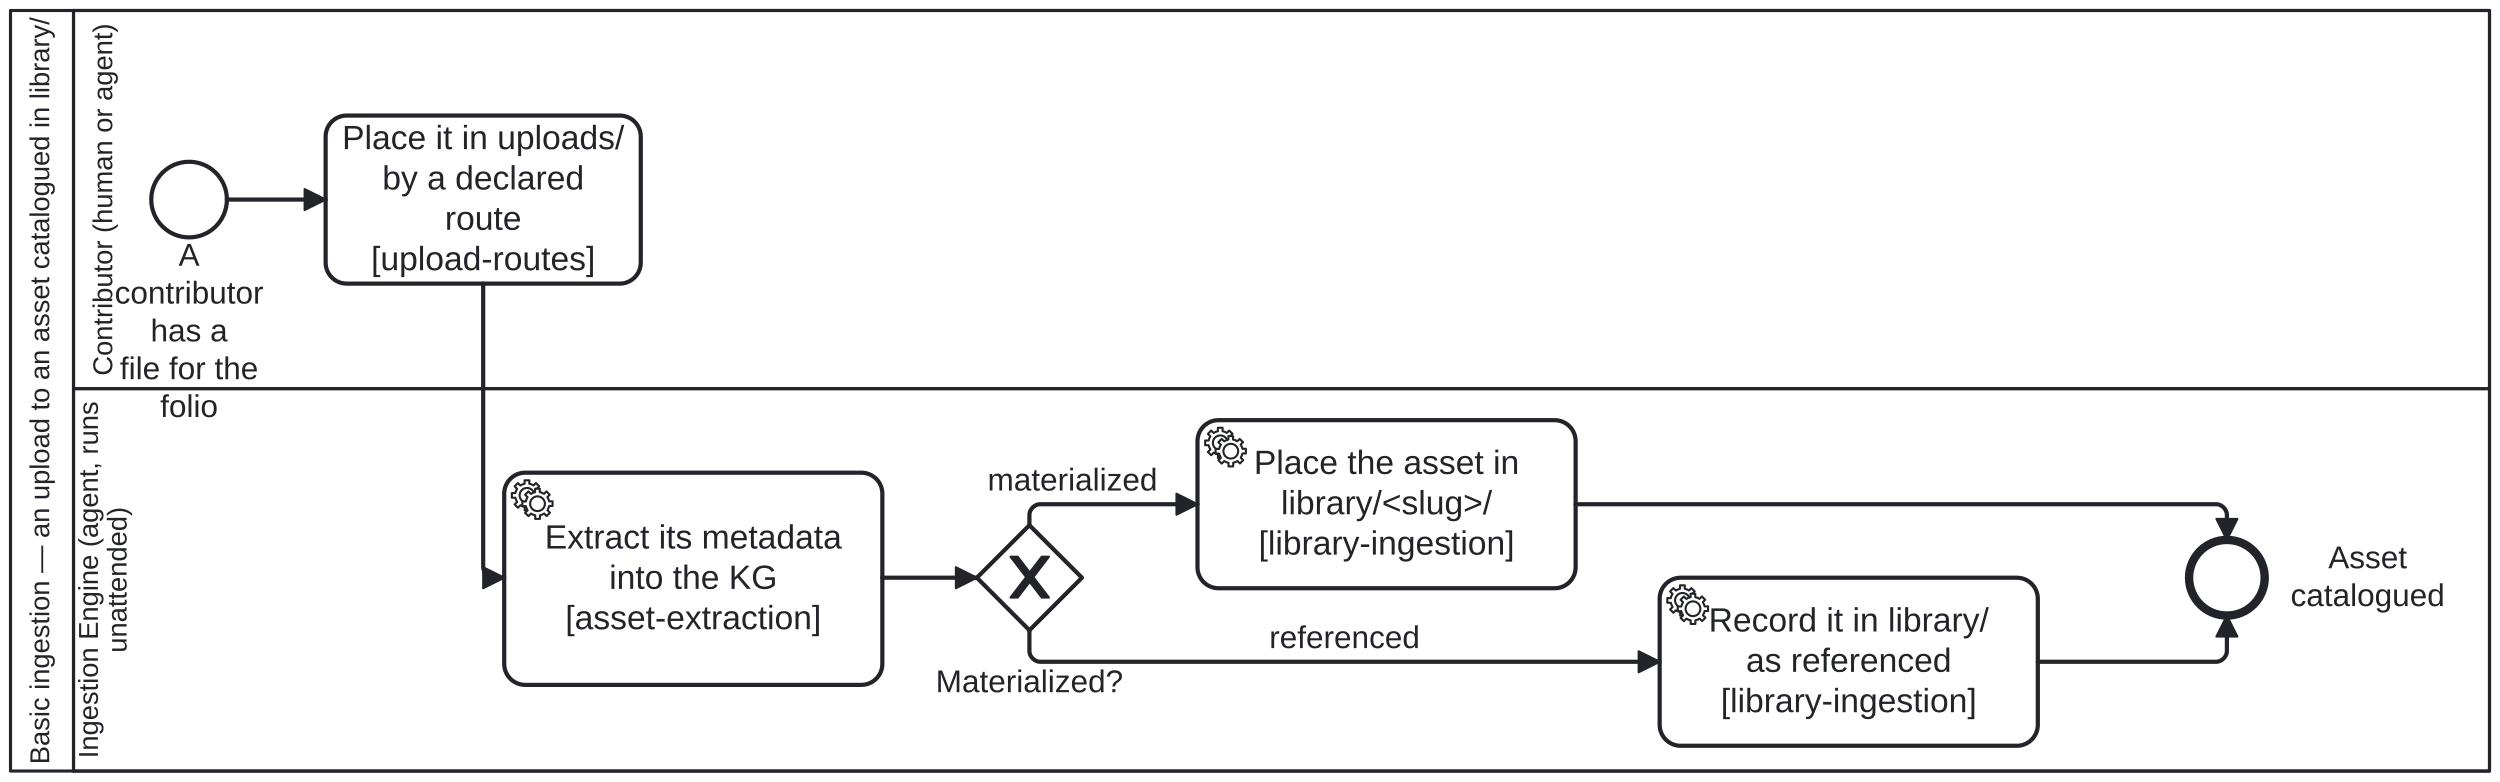
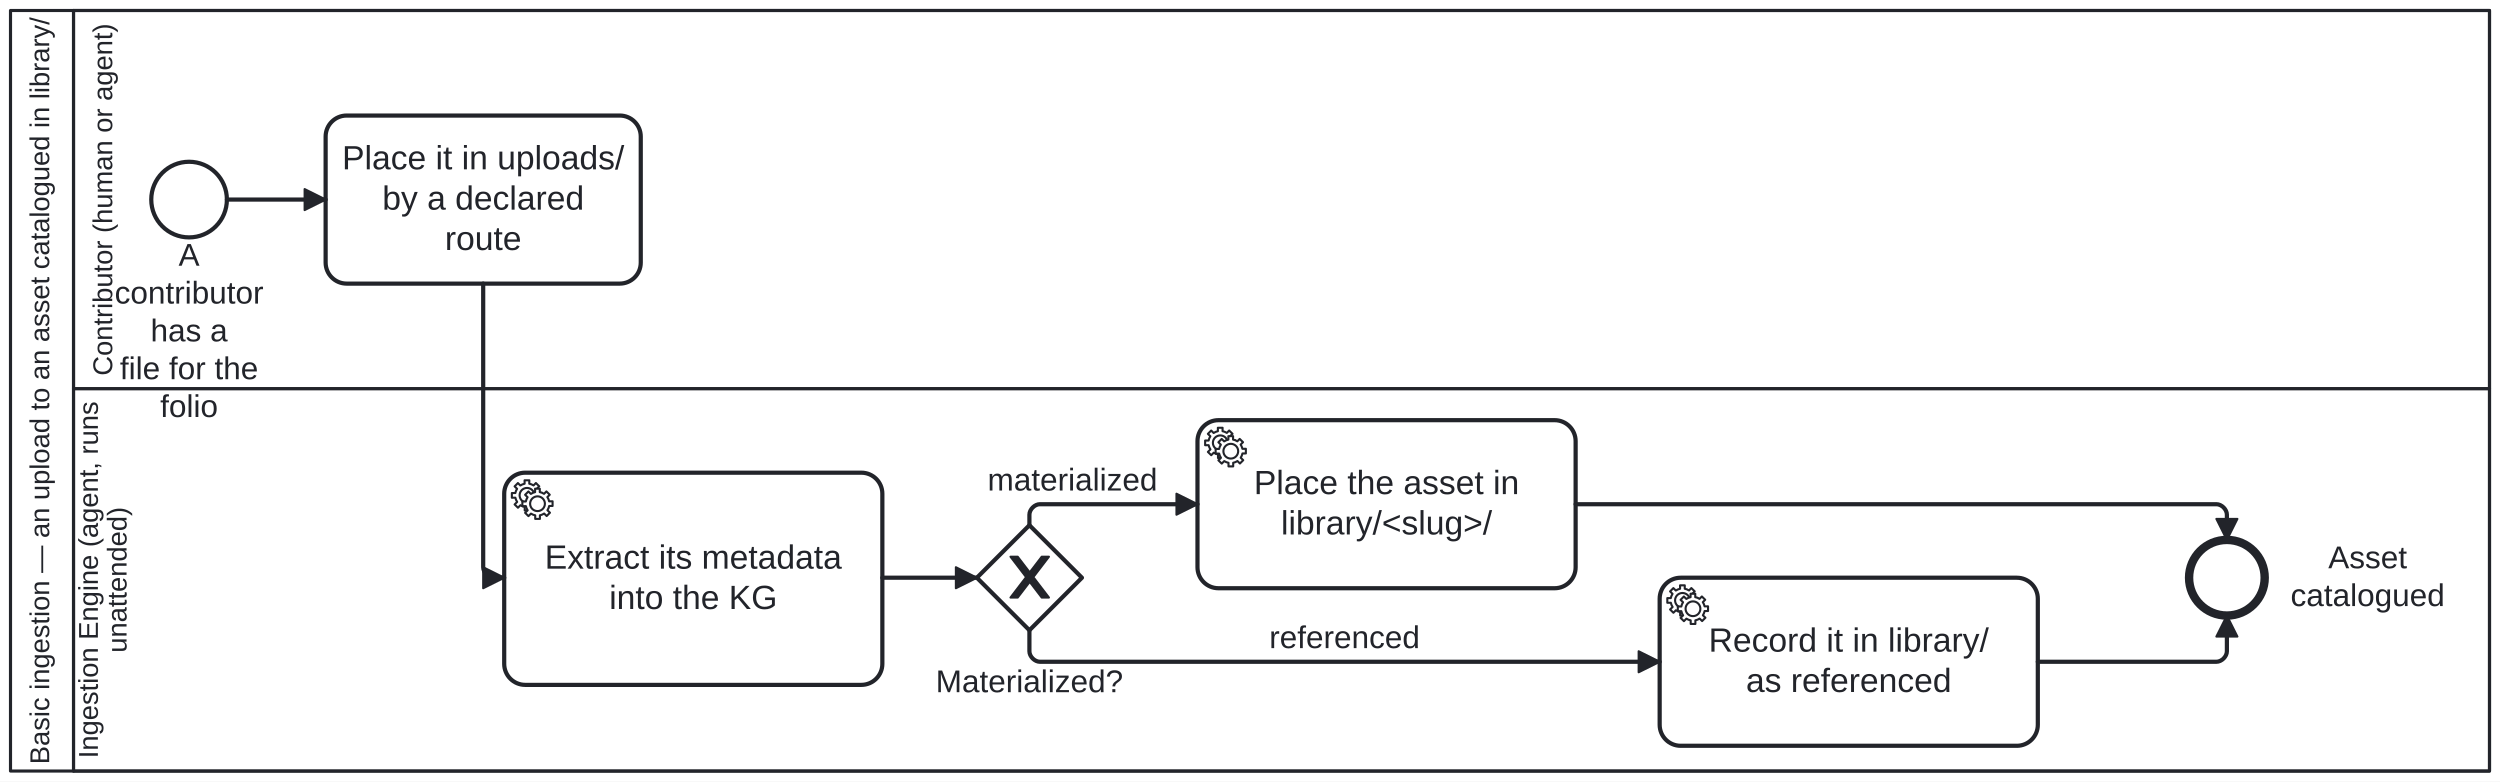
<svg xmlns="http://www.w3.org/2000/svg" width="100%" style="max-width:100%;height:auto" viewBox="155 75 1190 372" version="1.1">
  <rect x="155" y="75" width="1190" height="372" fill="#ffffff" />
  <g class="djs-group">
    <g class="djs-element djs-shape" data-element-id="Participant_Ingestion" style="display: block;" transform="matrix(1 0 0 1 160 80)">
      <g class="djs-visual">
        <rect x="0" y="0" width="1180" height="362" rx="0" ry="0" style="stroke-linecap: round; stroke-linejoin: round; stroke: rgb(34, 36, 42); stroke-width: 1.5px; fill: white; fill-opacity: 0.95;" />
        <path style="fill: none; stroke-linecap: round; stroke-linejoin: round; stroke: rgb(34, 36, 42); stroke-width: 1.5px;" d="M30,0L30,362" />
        <text lineHeight="1.05" class="djs-label" transform="matrix(-1.83697e-16 -1 1 -1.83697e-16 0 362)" style="font-family: Arial, sans-serif; font-size: 13px; font-weight: normal; fill: rgb(34, 36, 42);">
          <tspan x="3.224" y="18.413">Basic ingestion — an upload to an asset catalogued in library/</tspan>
        </text>
      </g>
      <rect class="djs-hit djs-hit-all" x="0" y="0" width="1180" height="362" style="fill: none; stroke-opacity: 0; stroke: white; stroke-width: 15px;" />
    </g>
    <g class="djs-children">
      <g class="djs-group">
        <g class="djs-element djs-shape" data-element-id="Lane_1" style="display: block;" transform="matrix(1 0 0 1 190 260)">
          <g class="djs-visual">
            <rect x="0" y="0" width="1150" height="182" rx="0" ry="0" style="stroke-linecap: round; stroke-linejoin: round; stroke: rgb(34, 36, 42); stroke-width: 1.5px; fill: white; fill-opacity: 0.25;" />
            <text lineHeight="1.05" class="djs-label" transform="matrix(-1.83697e-16 -1 1 -1.83697e-16 0 182)" style="font-family: Arial, sans-serif; font-size: 13px; font-weight: normal; fill: rgb(34, 36, 42);">
              <tspan x="6.081" y="11.588">Ingestion Engine (agent, runs </tspan>
              <tspan x="56.304" y="25.238">unattended)</tspan>
            </text>
          </g>
          <rect class="djs-hit djs-hit-all" x="0" y="0" width="1150" height="182" style="fill: none; stroke-opacity: 0; stroke: white; stroke-width: 15px;" />
        </g>
      </g>
      <g class="djs-group">
        <g class="djs-element djs-shape" data-element-id="Lane_0" style="display: block;" transform="matrix(1 0 0 1 190 80)">
          <g class="djs-visual">
            <rect x="0" y="0" width="1150" height="180" rx="0" ry="0" style="stroke-linecap: round; stroke-linejoin: round; stroke: rgb(34, 36, 42); stroke-width: 1.5px; fill: white; fill-opacity: 0.25;" />
            <text lineHeight="1.05" class="djs-label" transform="matrix(-1.83697e-16 -1 1 -1.83697e-16 0 180)" style="font-family: Arial, sans-serif; font-size: 13px; font-weight: normal; fill: rgb(34, 36, 42);">
              <tspan x="6.179" y="18.413">Contributor (human or agent)</tspan>
            </text>
          </g>
          <rect class="djs-hit djs-hit-all" x="0" y="0" width="1150" height="180" style="fill: none; stroke-opacity: 0; stroke: white; stroke-width: 15px;" />
        </g>
      </g>
      <g class="djs-group">
        <g class="djs-element djs-shape" data-element-id="StartEvent_Dropped" style="display: block;" transform="matrix(1 0 0 1 227 152)">
          <g class="djs-visual">
            <circle cx="18" cy="18" r="18" style="stroke-linecap: round; stroke-linejoin: round; stroke: rgb(34, 36, 42); stroke-width: 2px; fill: white; fill-opacity: 0.95;" />
          </g>
          <rect class="djs-hit djs-hit-all" x="0" y="0" width="36" height="36" style="fill: none; stroke-opacity: 0; stroke: white; stroke-width: 15px;" />
        </g>
      </g>
      <g class="djs-group">
        <g class="djs-element djs-shape" data-element-id="StartEvent_Dropped_label" style="display: block;" transform="matrix(1 0 0 1 202 188)">
          <g class="djs-visual">
            <text lineHeight="1.2" class="djs-label" style="font-family: Arial, sans-serif; font-size: 15px; font-weight: normal; fill: rgb(34, 36, 42);">
              <tspan x="37.998" y="13.5">A </tspan>
              <tspan x="7.565" y="31.5">contributor </tspan>
              <tspan x="24.653" y="49.5">has a</tspan>
              <tspan x="10.067" y="67.5">file for the </tspan>
              <tspan x="29.241" y="85.5">folio</tspan>
            </text>
          </g>
          <rect class="djs-hit djs-hit-all" x="0" y="0" width="86" height="72" style="fill: none; stroke-opacity: 0; stroke: white; stroke-width: 15px;" />
        </g>
      </g>
      <g class="djs-group">
        <g class="djs-element djs-shape" data-element-id="Task_Place" style="display: block;" transform="matrix(1 0 0 1 310 130)">
          <g class="djs-visual">
            <rect x="0" y="0" width="150" height="80" rx="10" ry="10" style="stroke-linecap: round; stroke-linejoin: round; stroke: rgb(34, 36, 42); stroke-width: 2px; fill: white; fill-opacity: 0.95;" />
            <text lineHeight="1.2" class="djs-label" style="font-family: Arial, sans-serif; font-size: 16px; font-weight: normal; fill: rgb(34, 36, 42);">
-               <tspan x="7.848" y="16">Place it in uploads/</tspan>
-               <tspan x="26.969" y="35.2">by a declared </tspan>
-               <tspan x="56.766" y="54.4">route</tspan>
-               <tspan x="21.633" y="73.6">[upload-routes]</tspan>
+               <tspan x="7.848" y="25.6">Place it in uploads/</tspan>
+               <tspan x="26.969" y="44.8">by a declared </tspan>
+               <tspan x="56.766" y="64">route</tspan>
            </text>
          </g>
          <rect class="djs-hit djs-hit-all" x="0" y="0" width="150" height="80" style="fill: none; stroke-opacity: 0; stroke: white; stroke-width: 15px;" />
        </g>
      </g>
      <g class="djs-group">
        <g class="djs-element djs-shape" data-element-id="Task_ExtractMetadata" style="display: block;" transform="matrix(1 0 0 1 395 300)">
          <g class="djs-visual">
            <rect x="0" y="0" width="180" height="101" rx="10" ry="10" style="stroke-linecap: round; stroke-linejoin: round; stroke: rgb(34, 36, 42); stroke-width: 2px; fill: white; fill-opacity: 0.95;" />
            <text lineHeight="1.2" class="djs-label" style="font-family: Arial, sans-serif; font-size: 16px; font-weight: normal; fill: rgb(34, 36, 42);">
-               <tspan x="19.305" y="36.1">Extract its metadata</tspan>
-               <tspan x="49.977" y="55.3">into the KG</tspan>
-               <tspan x="29.086" y="74.5">[asset-extraction]</tspan>
+               <tspan x="19.305" y="45.7">Extract its metadata</tspan>
+               <tspan x="49.977" y="64.9">into the KG</tspan>
            </text>
            <circle cx="5" cy="5" r="5" transform="translate(6, 6)" style="stroke-linecap: round; stroke-linejoin: round; stroke: none; stroke-width: 2px; fill: white;" />
            <path d="m 12,18 v -1.713 c 0.352,-0.07 0.704,-0.178 1.048,-0.321 0.344,-0.145 0.666,-0.321 0.966,-0.521 l 1.194,1.18 1.567,-1.577 -1.195,-1.18 c 0.403,-0.614 0.683,-1.299 0.825,-2.018 l 1.622,-0.01 v -2.22 l -1.637,0.01 c -0.073,-0.352 -0.178,-0.7 -0.324,-1.044 -0.145,-0.344 -0.321,-0.664 -0.523,-0.962 l 1.131,-1.136 -1.583,-1.563 -1.13,1.136 c -0.614,-0.401 -1.303,-0.681 -2.023,-0.822 l 0.009,-1.619 h -2.241 l 0.004,1.631 c -0.354,0.074 -0.705,0.18 -1.05,0.324 -0.344,0.144 -0.665,0.321 -0.964,0.52 l -1.17,-1.158 -1.567,1.579 1.168,1.157 c -0.403,0.613 -0.683,1.298 -0.825,2.017 l -1.659,0.003 v 2.222 l 1.672,-0.006 c 0.073,0.351 0.18,0.702 0.324,1.045 0.145,0.344 0.321,0.664 0.523,0.961 l -1.199,1.197 1.584,1.56 1.196,-1.193 c 0.614,0.403 1.303,0.682 2.023,0.823 l 7.19e-4,1.699 h 2.227 z m 0.221,-3.996 c -1.789,0.75 -3.858,-0.093 -4.61,-1.874 -0.752,-1.783 0.091,-3.846 1.88,-4.596 1.788,-0.749 3.857,0.093 4.609,1.874 0.752,1.782 -0.091,3.846 -1.88,4.596 z" style="fill: white; stroke-linecap: round; stroke-linejoin: round; stroke: rgb(34, 36, 42); stroke-width: 1px;" />
            <circle cx="5" cy="5" r="5" transform="translate(11, 10)" style="stroke-linecap: round; stroke-linejoin: round; stroke: none; stroke-width: 2px; fill: white;" />
            <path d="m 17,22 v -1.713 c 0.352,-0.07 0.704,-0.178 1.048,-0.321 0.344,-0.145 0.666,-0.321 0.966,-0.521 l 1.194,1.18 1.567,-1.577 -1.195,-1.18 c 0.403,-0.614 0.683,-1.299 0.825,-2.018 l 1.622,-0.01 v -2.22 l -1.637,0.01 c -0.073,-0.352 -0.178,-0.7 -0.324,-1.044 -0.145,-0.344 -0.321,-0.664 -0.523,-0.962 l 1.131,-1.136 -1.583,-1.563 -1.13,1.136 c -0.614,-0.401 -1.303,-0.681 -2.023,-0.822 l 0.009,-1.619 h -2.241 l 0.004,1.631 c -0.354,0.074 -0.705,0.18 -1.05,0.324 -0.344,0.144 -0.665,0.321 -0.964,0.52 l -1.17,-1.158 -1.567,1.579 1.168,1.157 c -0.403,0.613 -0.683,1.298 -0.825,2.017 l -1.659,0.003 v 2.222 l 1.672,-0.006 c 0.073,0.351 0.18,0.702 0.324,1.045 0.145,0.344 0.321,0.664 0.523,0.961 l -1.199,1.197 1.584,1.56 1.196,-1.193 c 0.614,0.403 1.303,0.682 2.023,0.823 l 7.19e-4,1.699 h 2.227 z m 0.221,-3.996 c -1.789,0.75 -3.858,-0.093 -4.61,-1.874 -0.752,-1.783 0.091,-3.846 1.88,-4.596 1.788,-0.749 3.857,0.093 4.609,1.874 0.752,1.782 -0.091,3.846 -1.88,4.596 z" style="fill: white; stroke-linecap: round; stroke-linejoin: round; stroke: rgb(34, 36, 42); stroke-width: 1px;" />
          </g>
          <rect class="djs-hit djs-hit-all" x="0" y="0" width="180" height="101" style="fill: none; stroke-opacity: 0; stroke: white; stroke-width: 15px;" />
        </g>
      </g>
      <g class="djs-group">
        <g class="djs-element djs-shape" data-element-id="Gateway_Materialized" style="display: block;" transform="matrix(1 0 0 1 620 325)">
          <g class="djs-visual">
            <polygon points="25,0 50,25 25,50 0,25" style="stroke-linecap: round; stroke-linejoin: round; stroke: rgb(34, 36, 42); stroke-width: 2px; fill: white; fill-opacity: 0.95;" />
            <path d="m 16,15 7.429,9.714 -7.429,9.714 3.429,0 5.714,-7.464 5.714,7.464 3.429,0 -7.429,-9.714 7.429,-9.714 -3.429,0 -5.714,7.464 -5.714,-7.464 -3.429,0 z" style="fill: rgb(34, 36, 42); stroke-linecap: round; stroke-linejoin: round; stroke: rgb(34, 36, 42); stroke-width: 1px;" />
          </g>
          <rect class="djs-hit djs-hit-all" x="0" y="0" width="50" height="50" style="fill: none; stroke-opacity: 0; stroke: white; stroke-width: 15px;" />
        </g>
      </g>
      <g class="djs-group">
        <g class="djs-element djs-shape" data-element-id="Gateway_Materialized_label" style="display: block;" transform="matrix(1 0 0 1 600 391)">
          <g class="djs-visual">
            <text lineHeight="1.2" class="djs-label" style="font-family: Arial, sans-serif; font-size: 15px; font-weight: normal; fill: rgb(34, 36, 42);">
              <tspan x="0.396" y="13.5">Materialized?</tspan>
            </text>
          </g>
          <rect class="djs-hit djs-hit-all" x="0" y="0" width="90" height="18" style="fill: none; stroke-opacity: 0; stroke: white; stroke-width: 15px;" />
        </g>
      </g>
      <g class="djs-group">
        <g class="djs-element djs-shape" data-element-id="Task_PlaceInLibrary" style="display: block;" transform="matrix(1 0 0 1 725 275)">
          <g class="djs-visual">
            <rect x="0" y="0" width="180" height="80" rx="10" ry="10" style="stroke-linecap: round; stroke-linejoin: round; stroke: rgb(34, 36, 42); stroke-width: 2px; fill: white; fill-opacity: 0.95;" />
            <text lineHeight="1.2" class="djs-label" style="font-family: Arial, sans-serif; font-size: 16px; font-weight: normal; fill: rgb(34, 36, 42);">
-               <tspan x="26.852" y="25.6">Place the asset in</tspan>
-               <tspan x="39.754" y="44.8">library/&lt;slug&gt;/</tspan>
-               <tspan x="29.086" y="64">[library-ingestion]</tspan>
+               <tspan x="26.852" y="35.2">Place the asset in</tspan>
+               <tspan x="39.754" y="54.4">library/&lt;slug&gt;/</tspan>
            </text>
            <circle cx="5" cy="5" r="5" transform="translate(6, 6)" style="stroke-linecap: round; stroke-linejoin: round; stroke: none; stroke-width: 2px; fill: white;" />
            <path d="m 12,18 v -1.713 c 0.352,-0.07 0.704,-0.178 1.048,-0.321 0.344,-0.145 0.666,-0.321 0.966,-0.521 l 1.194,1.18 1.567,-1.577 -1.195,-1.18 c 0.403,-0.614 0.683,-1.299 0.825,-2.018 l 1.622,-0.01 v -2.22 l -1.637,0.01 c -0.073,-0.352 -0.178,-0.7 -0.324,-1.044 -0.145,-0.344 -0.321,-0.664 -0.523,-0.962 l 1.131,-1.136 -1.583,-1.563 -1.13,1.136 c -0.614,-0.401 -1.303,-0.681 -2.023,-0.822 l 0.009,-1.619 h -2.241 l 0.004,1.631 c -0.354,0.074 -0.705,0.18 -1.05,0.324 -0.344,0.144 -0.665,0.321 -0.964,0.52 l -1.17,-1.158 -1.567,1.579 1.168,1.157 c -0.403,0.613 -0.683,1.298 -0.825,2.017 l -1.659,0.003 v 2.222 l 1.672,-0.006 c 0.073,0.351 0.18,0.702 0.324,1.045 0.145,0.344 0.321,0.664 0.523,0.961 l -1.199,1.197 1.584,1.56 1.196,-1.193 c 0.614,0.403 1.303,0.682 2.023,0.823 l 7.19e-4,1.699 h 2.227 z m 0.221,-3.996 c -1.789,0.75 -3.858,-0.093 -4.61,-1.874 -0.752,-1.783 0.091,-3.846 1.88,-4.596 1.788,-0.749 3.857,0.093 4.609,1.874 0.752,1.782 -0.091,3.846 -1.88,4.596 z" style="fill: white; stroke-linecap: round; stroke-linejoin: round; stroke: rgb(34, 36, 42); stroke-width: 1px;" />
            <circle cx="5" cy="5" r="5" transform="translate(11, 10)" style="stroke-linecap: round; stroke-linejoin: round; stroke: none; stroke-width: 2px; fill: white;" />
            <path d="m 17,22 v -1.713 c 0.352,-0.07 0.704,-0.178 1.048,-0.321 0.344,-0.145 0.666,-0.321 0.966,-0.521 l 1.194,1.18 1.567,-1.577 -1.195,-1.18 c 0.403,-0.614 0.683,-1.299 0.825,-2.018 l 1.622,-0.01 v -2.22 l -1.637,0.01 c -0.073,-0.352 -0.178,-0.7 -0.324,-1.044 -0.145,-0.344 -0.321,-0.664 -0.523,-0.962 l 1.131,-1.136 -1.583,-1.563 -1.13,1.136 c -0.614,-0.401 -1.303,-0.681 -2.023,-0.822 l 0.009,-1.619 h -2.241 l 0.004,1.631 c -0.354,0.074 -0.705,0.18 -1.05,0.324 -0.344,0.144 -0.665,0.321 -0.964,0.52 l -1.17,-1.158 -1.567,1.579 1.168,1.157 c -0.403,0.613 -0.683,1.298 -0.825,2.017 l -1.659,0.003 v 2.222 l 1.672,-0.006 c 0.073,0.351 0.18,0.702 0.324,1.045 0.145,0.344 0.321,0.664 0.523,0.961 l -1.199,1.197 1.584,1.56 1.196,-1.193 c 0.614,0.403 1.303,0.682 2.023,0.823 l 7.19e-4,1.699 h 2.227 z m 0.221,-3.996 c -1.789,0.75 -3.858,-0.093 -4.61,-1.874 -0.752,-1.783 0.091,-3.846 1.88,-4.596 1.788,-0.749 3.857,0.093 4.609,1.874 0.752,1.782 -0.091,3.846 -1.88,4.596 z" style="fill: white; stroke-linecap: round; stroke-linejoin: round; stroke: rgb(34, 36, 42); stroke-width: 1px;" />
          </g>
          <rect class="djs-hit djs-hit-all" x="0" y="0" width="180" height="80" style="fill: none; stroke-opacity: 0; stroke: white; stroke-width: 15px;" />
        </g>
      </g>
      <g class="djs-group">
        <g class="djs-element djs-shape" data-element-id="Task_CatalogueReference" style="display: block;" transform="matrix(1 0 0 1 945 350)">
          <g class="djs-visual">
            <rect x="0" y="0" width="180" height="80" rx="10" ry="10" style="stroke-linecap: round; stroke-linejoin: round; stroke: rgb(34, 36, 42); stroke-width: 2px; fill: white; fill-opacity: 0.95;" />
            <text lineHeight="1.2" class="djs-label" style="font-family: Arial, sans-serif; font-size: 16px; font-weight: normal; fill: rgb(34, 36, 42);">
-               <tspan x="23.312" y="25.6">Record it in library/</tspan>
-               <tspan x="41.082" y="44.8">as referenced</tspan>
-               <tspan x="29.086" y="64">[library-ingestion]</tspan>
+               <tspan x="23.312" y="35.2">Record it in library/</tspan>
+               <tspan x="41.082" y="54.4">as referenced</tspan>
            </text>
            <circle cx="5" cy="5" r="5" transform="translate(6, 6)" style="stroke-linecap: round; stroke-linejoin: round; stroke: none; stroke-width: 2px; fill: white;" />
            <path d="m 12,18 v -1.713 c 0.352,-0.07 0.704,-0.178 1.048,-0.321 0.344,-0.145 0.666,-0.321 0.966,-0.521 l 1.194,1.18 1.567,-1.577 -1.195,-1.18 c 0.403,-0.614 0.683,-1.299 0.825,-2.018 l 1.622,-0.01 v -2.22 l -1.637,0.01 c -0.073,-0.352 -0.178,-0.7 -0.324,-1.044 -0.145,-0.344 -0.321,-0.664 -0.523,-0.962 l 1.131,-1.136 -1.583,-1.563 -1.13,1.136 c -0.614,-0.401 -1.303,-0.681 -2.023,-0.822 l 0.009,-1.619 h -2.241 l 0.004,1.631 c -0.354,0.074 -0.705,0.18 -1.05,0.324 -0.344,0.144 -0.665,0.321 -0.964,0.52 l -1.17,-1.158 -1.567,1.579 1.168,1.157 c -0.403,0.613 -0.683,1.298 -0.825,2.017 l -1.659,0.003 v 2.222 l 1.672,-0.006 c 0.073,0.351 0.18,0.702 0.324,1.045 0.145,0.344 0.321,0.664 0.523,0.961 l -1.199,1.197 1.584,1.56 1.196,-1.193 c 0.614,0.403 1.303,0.682 2.023,0.823 l 7.19e-4,1.699 h 2.227 z m 0.221,-3.996 c -1.789,0.75 -3.858,-0.093 -4.61,-1.874 -0.752,-1.783 0.091,-3.846 1.88,-4.596 1.788,-0.749 3.857,0.093 4.609,1.874 0.752,1.782 -0.091,3.846 -1.88,4.596 z" style="fill: white; stroke-linecap: round; stroke-linejoin: round; stroke: rgb(34, 36, 42); stroke-width: 1px;" />
            <circle cx="5" cy="5" r="5" transform="translate(11, 10)" style="stroke-linecap: round; stroke-linejoin: round; stroke: none; stroke-width: 2px; fill: white;" />
            <path d="m 17,22 v -1.713 c 0.352,-0.07 0.704,-0.178 1.048,-0.321 0.344,-0.145 0.666,-0.321 0.966,-0.521 l 1.194,1.18 1.567,-1.577 -1.195,-1.18 c 0.403,-0.614 0.683,-1.299 0.825,-2.018 l 1.622,-0.01 v -2.22 l -1.637,0.01 c -0.073,-0.352 -0.178,-0.7 -0.324,-1.044 -0.145,-0.344 -0.321,-0.664 -0.523,-0.962 l 1.131,-1.136 -1.583,-1.563 -1.13,1.136 c -0.614,-0.401 -1.303,-0.681 -2.023,-0.822 l 0.009,-1.619 h -2.241 l 0.004,1.631 c -0.354,0.074 -0.705,0.18 -1.05,0.324 -0.344,0.144 -0.665,0.321 -0.964,0.52 l -1.17,-1.158 -1.567,1.579 1.168,1.157 c -0.403,0.613 -0.683,1.298 -0.825,2.017 l -1.659,0.003 v 2.222 l 1.672,-0.006 c 0.073,0.351 0.18,0.702 0.324,1.045 0.145,0.344 0.321,0.664 0.523,0.961 l -1.199,1.197 1.584,1.56 1.196,-1.193 c 0.614,0.403 1.303,0.682 2.023,0.823 l 7.19e-4,1.699 h 2.227 z m 0.221,-3.996 c -1.789,0.75 -3.858,-0.093 -4.61,-1.874 -0.752,-1.783 0.091,-3.846 1.88,-4.596 1.788,-0.749 3.857,0.093 4.609,1.874 0.752,1.782 -0.091,3.846 -1.88,4.596 z" style="fill: white; stroke-linecap: round; stroke-linejoin: round; stroke: rgb(34, 36, 42); stroke-width: 1px;" />
          </g>
          <rect class="djs-hit djs-hit-all" x="0" y="0" width="180" height="80" style="fill: none; stroke-opacity: 0; stroke: white; stroke-width: 15px;" />
        </g>
      </g>
      <g class="djs-group">
        <g class="djs-element djs-shape" data-element-id="EndEvent_Catalogued" style="display: block;" transform="matrix(1 0 0 1 1197 332)">
          <g class="djs-visual">
            <circle cx="18" cy="18" r="18" style="stroke-linecap: round; stroke-linejoin: round; stroke: rgb(34, 36, 42); stroke-width: 4px; fill: white; fill-opacity: 0.95;" />
          </g>
          <rect class="djs-hit djs-hit-all" x="0" y="0" width="36" height="36" style="fill: none; stroke-opacity: 0; stroke: white; stroke-width: 15px;" />
        </g>
      </g>
      <g class="djs-group">
        <g class="djs-element djs-shape" data-element-id="EndEvent_Catalogued_label" style="display: block;" transform="matrix(1 0 0 1 1245 332)">
          <g class="djs-visual">
            <text lineHeight="1.2" class="djs-label" style="font-family: Arial, sans-serif; font-size: 15px; font-weight: normal; fill: rgb(34, 36, 42);">
              <tspan x="18.243" y="13.5">Asset </tspan>
              <tspan x="0.302" y="31.5">catalogued</tspan>
            </text>
          </g>
          <rect class="djs-hit djs-hit-all" x="0" y="0" width="74" height="36" style="fill: none; stroke-opacity: 0; stroke: white; stroke-width: 15px;" />
        </g>
      </g>
      <g class="djs-group">
        <g class="djs-element djs-connection" data-element-id="Flow_i1" style="display: block;">
          <g class="djs-visual">
            <defs>
              <marker id="folio-marker-1" viewBox="0 0 20 20" refX="11" refY="10" markerWidth="10" markerHeight="10" orient="auto">
                <path d="M 1 5 L 11 10 L 1 15 Z" style="stroke-linecap: round; stroke-linejoin: round; stroke: rgb(34, 36, 42); stroke-width: 1px; fill: rgb(34, 36, 42);" />
              </marker>
            </defs>
            <path data-corner-radius="5" style="fill: none; stroke-linecap: round; stroke-linejoin: round; stroke: rgb(34, 36, 42); stroke-width: 2px; marker-end: url('#folio-marker-1');" d="M263,170L310,170" />
          </g>
          <path d="M263,170L310,170" class="djs-hit djs-hit-stroke" style="fill: none; stroke-opacity: 0; stroke: white; stroke-width: 15px;" />
        </g>
      </g>
      <g class="djs-group">
        <g class="djs-element djs-connection" data-element-id="Flow_i2" style="display: block;">
          <g class="djs-visual">
            <defs>
              <marker id="folio-marker-2" viewBox="0 0 20 20" refX="11" refY="10" markerWidth="10" markerHeight="10" orient="auto">
                <path d="M 1 5 L 11 10 L 1 15 Z" style="stroke-linecap: round; stroke-linejoin: round; stroke: rgb(34, 36, 42); stroke-width: 1px; fill: rgb(34, 36, 42);" />
              </marker>
            </defs>
            <path data-corner-radius="5" style="fill: none; stroke-linecap: round; stroke-linejoin: round; stroke: rgb(34, 36, 42); stroke-width: 2px; marker-end: url('#folio-marker-2');" d="M385,210L385,345C385,347.5,387.5,350,390,350L395,350" />
          </g>
          <path d="M385,210L385,350L395,350" class="djs-hit djs-hit-stroke" style="fill: none; stroke-opacity: 0; stroke: white; stroke-width: 15px;" />
        </g>
      </g>
      <g class="djs-group">
        <g class="djs-element djs-connection" data-element-id="Flow_i3" style="display: block;">
          <g class="djs-visual">
            <defs>
              <marker id="folio-marker-3" viewBox="0 0 20 20" refX="11" refY="10" markerWidth="10" markerHeight="10" orient="auto">
                <path d="M 1 5 L 11 10 L 1 15 Z" style="stroke-linecap: round; stroke-linejoin: round; stroke: rgb(34, 36, 42); stroke-width: 1px; fill: rgb(34, 36, 42);" />
              </marker>
            </defs>
            <path data-corner-radius="5" style="fill: none; stroke-linecap: round; stroke-linejoin: round; stroke: rgb(34, 36, 42); stroke-width: 2px; marker-end: url('#folio-marker-3');" d="M575,350L620,350" />
          </g>
          <path d="M575,350L620,350" class="djs-hit djs-hit-stroke" style="fill: none; stroke-opacity: 0; stroke: white; stroke-width: 15px;" />
        </g>
      </g>
      <g class="djs-group">
        <g class="djs-element djs-connection" data-element-id="Flow_held" style="display: block;">
          <g class="djs-visual">
            <defs>
              <marker id="folio-marker-4" viewBox="0 0 20 20" refX="11" refY="10" markerWidth="10" markerHeight="10" orient="auto">
                <path d="M 1 5 L 11 10 L 1 15 Z" style="stroke-linecap: round; stroke-linejoin: round; stroke: rgb(34, 36, 42); stroke-width: 1px; fill: rgb(34, 36, 42);" />
              </marker>
            </defs>
            <path data-corner-radius="5" style="fill: none; stroke-linecap: round; stroke-linejoin: round; stroke: rgb(34, 36, 42); stroke-width: 2px; marker-end: url('#folio-marker-4');" d="M645,325L645,320C645,317.5,647.5,315,650,315L725,315" />
          </g>
          <path d="M645,325L645,315L725,315" class="djs-hit djs-hit-stroke" style="fill: none; stroke-opacity: 0; stroke: white; stroke-width: 15px;" />
        </g>
      </g>
      <g class="djs-group">
        <g class="djs-element djs-shape" data-element-id="Flow_held_label" style="display: block;" transform="matrix(1 0 0 1 625 295)">
          <g class="djs-visual">
            <text lineHeight="1.2" class="djs-label" style="font-family: Arial, sans-serif; font-size: 15px; font-weight: normal; fill: rgb(34, 36, 42);">
              <tspan x="0.067" y="13.5">materialized</tspan>
            </text>
          </g>
          <rect class="djs-hit djs-hit-all" x="0" y="0" width="81" height="18" style="fill: none; stroke-opacity: 0; stroke: white; stroke-width: 15px;" />
        </g>
      </g>
      <g class="djs-group">
        <g class="djs-element djs-connection" data-element-id="Flow_referenced" style="display: block;">
          <g class="djs-visual">
            <defs>
              <marker id="folio-marker-5" viewBox="0 0 20 20" refX="11" refY="10" markerWidth="10" markerHeight="10" orient="auto">
                <path d="M 1 5 L 11 10 L 1 15 Z" style="stroke-linecap: round; stroke-linejoin: round; stroke: rgb(34, 36, 42); stroke-width: 1px; fill: rgb(34, 36, 42);" />
              </marker>
            </defs>
            <path data-corner-radius="5" style="fill: none; stroke-linecap: round; stroke-linejoin: round; stroke: rgb(34, 36, 42); stroke-width: 2px; marker-end: url('#folio-marker-5');" d="M645,375L645,385C645,387.5,647.5,390,650,390L945,390" />
          </g>
          <path d="M645,375L645,390L945,390" class="djs-hit djs-hit-stroke" style="fill: none; stroke-opacity: 0; stroke: white; stroke-width: 15px;" />
        </g>
      </g>
      <g class="djs-group">
        <g class="djs-element djs-shape" data-element-id="Flow_referenced_label" style="display: block;" transform="matrix(1 0 0 1 759 370)">
          <g class="djs-visual">
            <text lineHeight="1.2" class="djs-label" style="font-family: Arial, sans-serif; font-size: 15px; font-weight: normal; fill: rgb(34, 36, 42);">
              <tspan x="0.144" y="13.5">referenced</tspan>
            </text>
          </g>
          <rect class="djs-hit djs-hit-all" x="0" y="0" width="72" height="18" style="fill: none; stroke-opacity: 0; stroke: white; stroke-width: 15px;" />
        </g>
      </g>
      <g class="djs-group">
        <g class="djs-element djs-connection" data-element-id="Flow_held_done" style="display: block;">
          <g class="djs-visual">
            <defs>
              <marker id="folio-marker-6" viewBox="0 0 20 20" refX="11" refY="10" markerWidth="10" markerHeight="10" orient="auto">
                <path d="M 1 5 L 11 10 L 1 15 Z" style="stroke-linecap: round; stroke-linejoin: round; stroke: rgb(34, 36, 42); stroke-width: 1px; fill: rgb(34, 36, 42);" />
              </marker>
            </defs>
            <path data-corner-radius="5" style="fill: none; stroke-linecap: round; stroke-linejoin: round; stroke: rgb(34, 36, 42); stroke-width: 2px; marker-end: url('#folio-marker-6');" d="M905,315L1210,315C1212.5,315,1215,317.5,1215,320L1215,332" />
          </g>
          <path d="M905,315L1215,315L1215,332" class="djs-hit djs-hit-stroke" style="fill: none; stroke-opacity: 0; stroke: white; stroke-width: 15px;" />
        </g>
      </g>
      <g class="djs-group">
        <g class="djs-element djs-connection" data-element-id="Flow_referenced_done" style="display: block;">
          <g class="djs-visual">
            <defs>
              <marker id="folio-marker-7" viewBox="0 0 20 20" refX="11" refY="10" markerWidth="10" markerHeight="10" orient="auto">
                <path d="M 1 5 L 11 10 L 1 15 Z" style="stroke-linecap: round; stroke-linejoin: round; stroke: rgb(34, 36, 42); stroke-width: 1px; fill: rgb(34, 36, 42);" />
              </marker>
            </defs>
            <path data-corner-radius="5" style="fill: none; stroke-linecap: round; stroke-linejoin: round; stroke: rgb(34, 36, 42); stroke-width: 2px; marker-end: url('#folio-marker-7');" d="M1125,390L1210,390C1212.5,390,1215,387.5,1215,385L1215,368" />
          </g>
          <path d="M1125,390L1215,390L1215,368" class="djs-hit djs-hit-stroke" style="fill: none; stroke-opacity: 0; stroke: white; stroke-width: 15px;" />
        </g>
      </g>
    </g>
  </g>
</svg>
